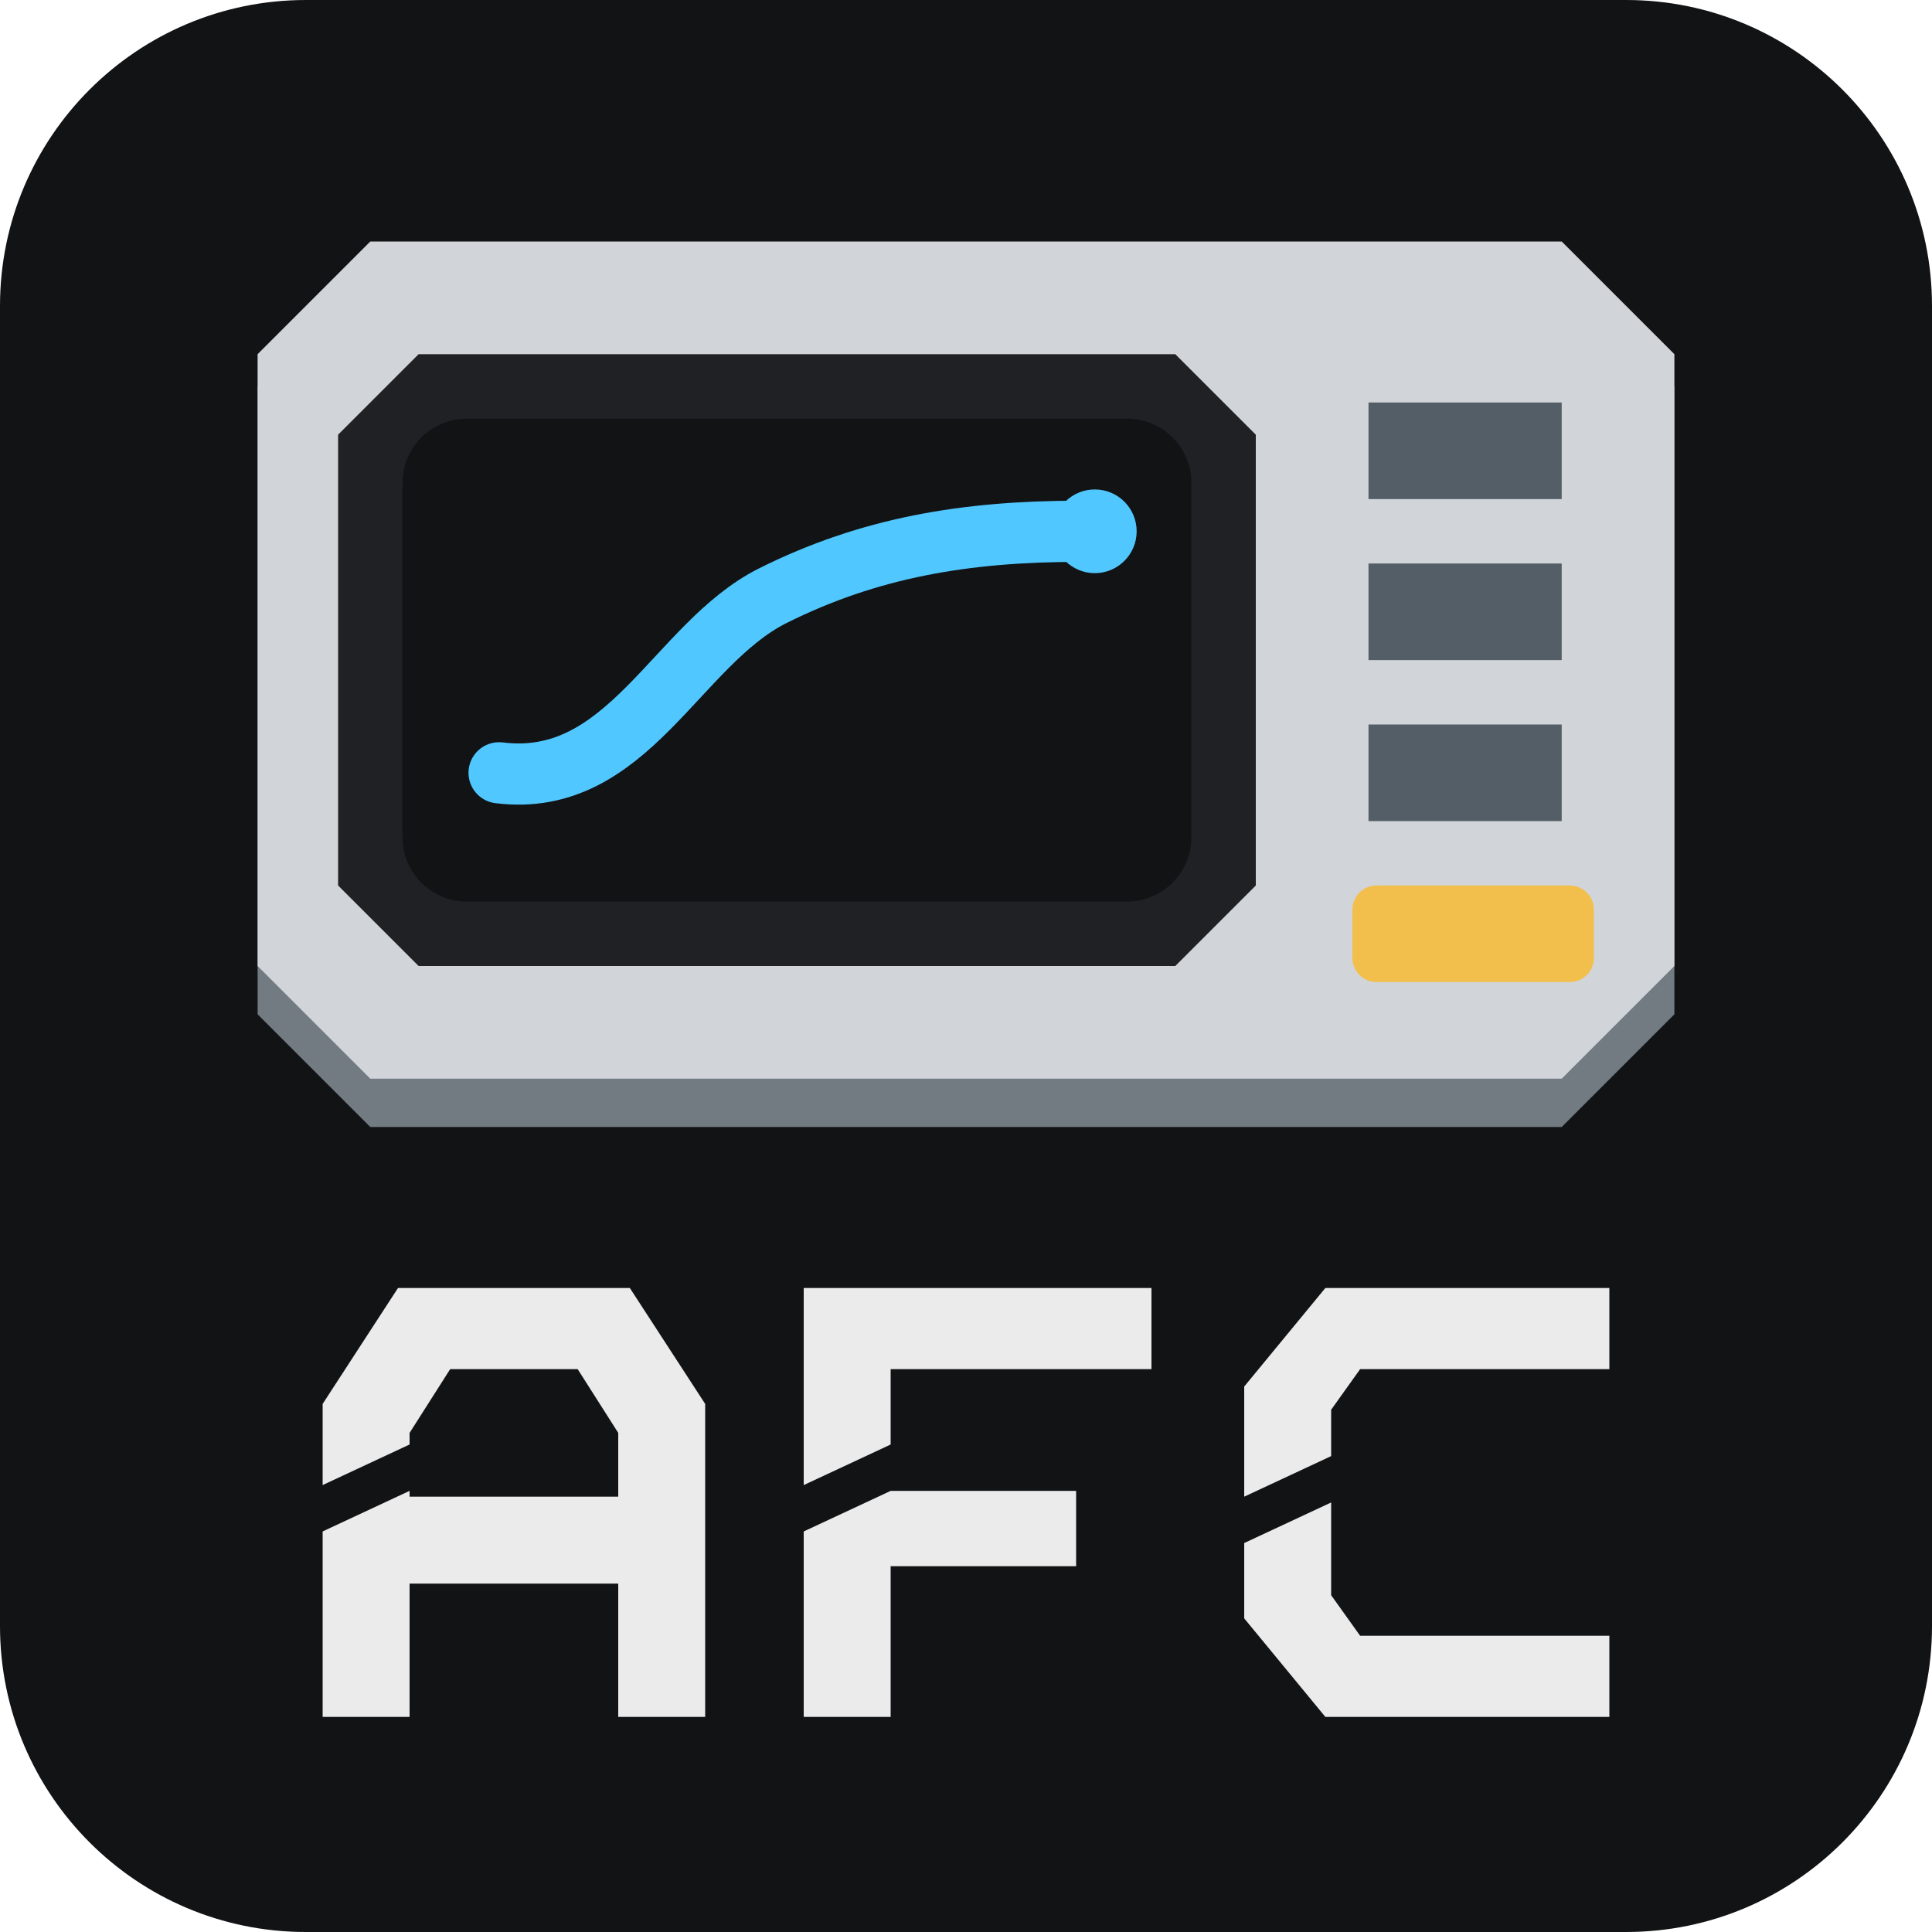
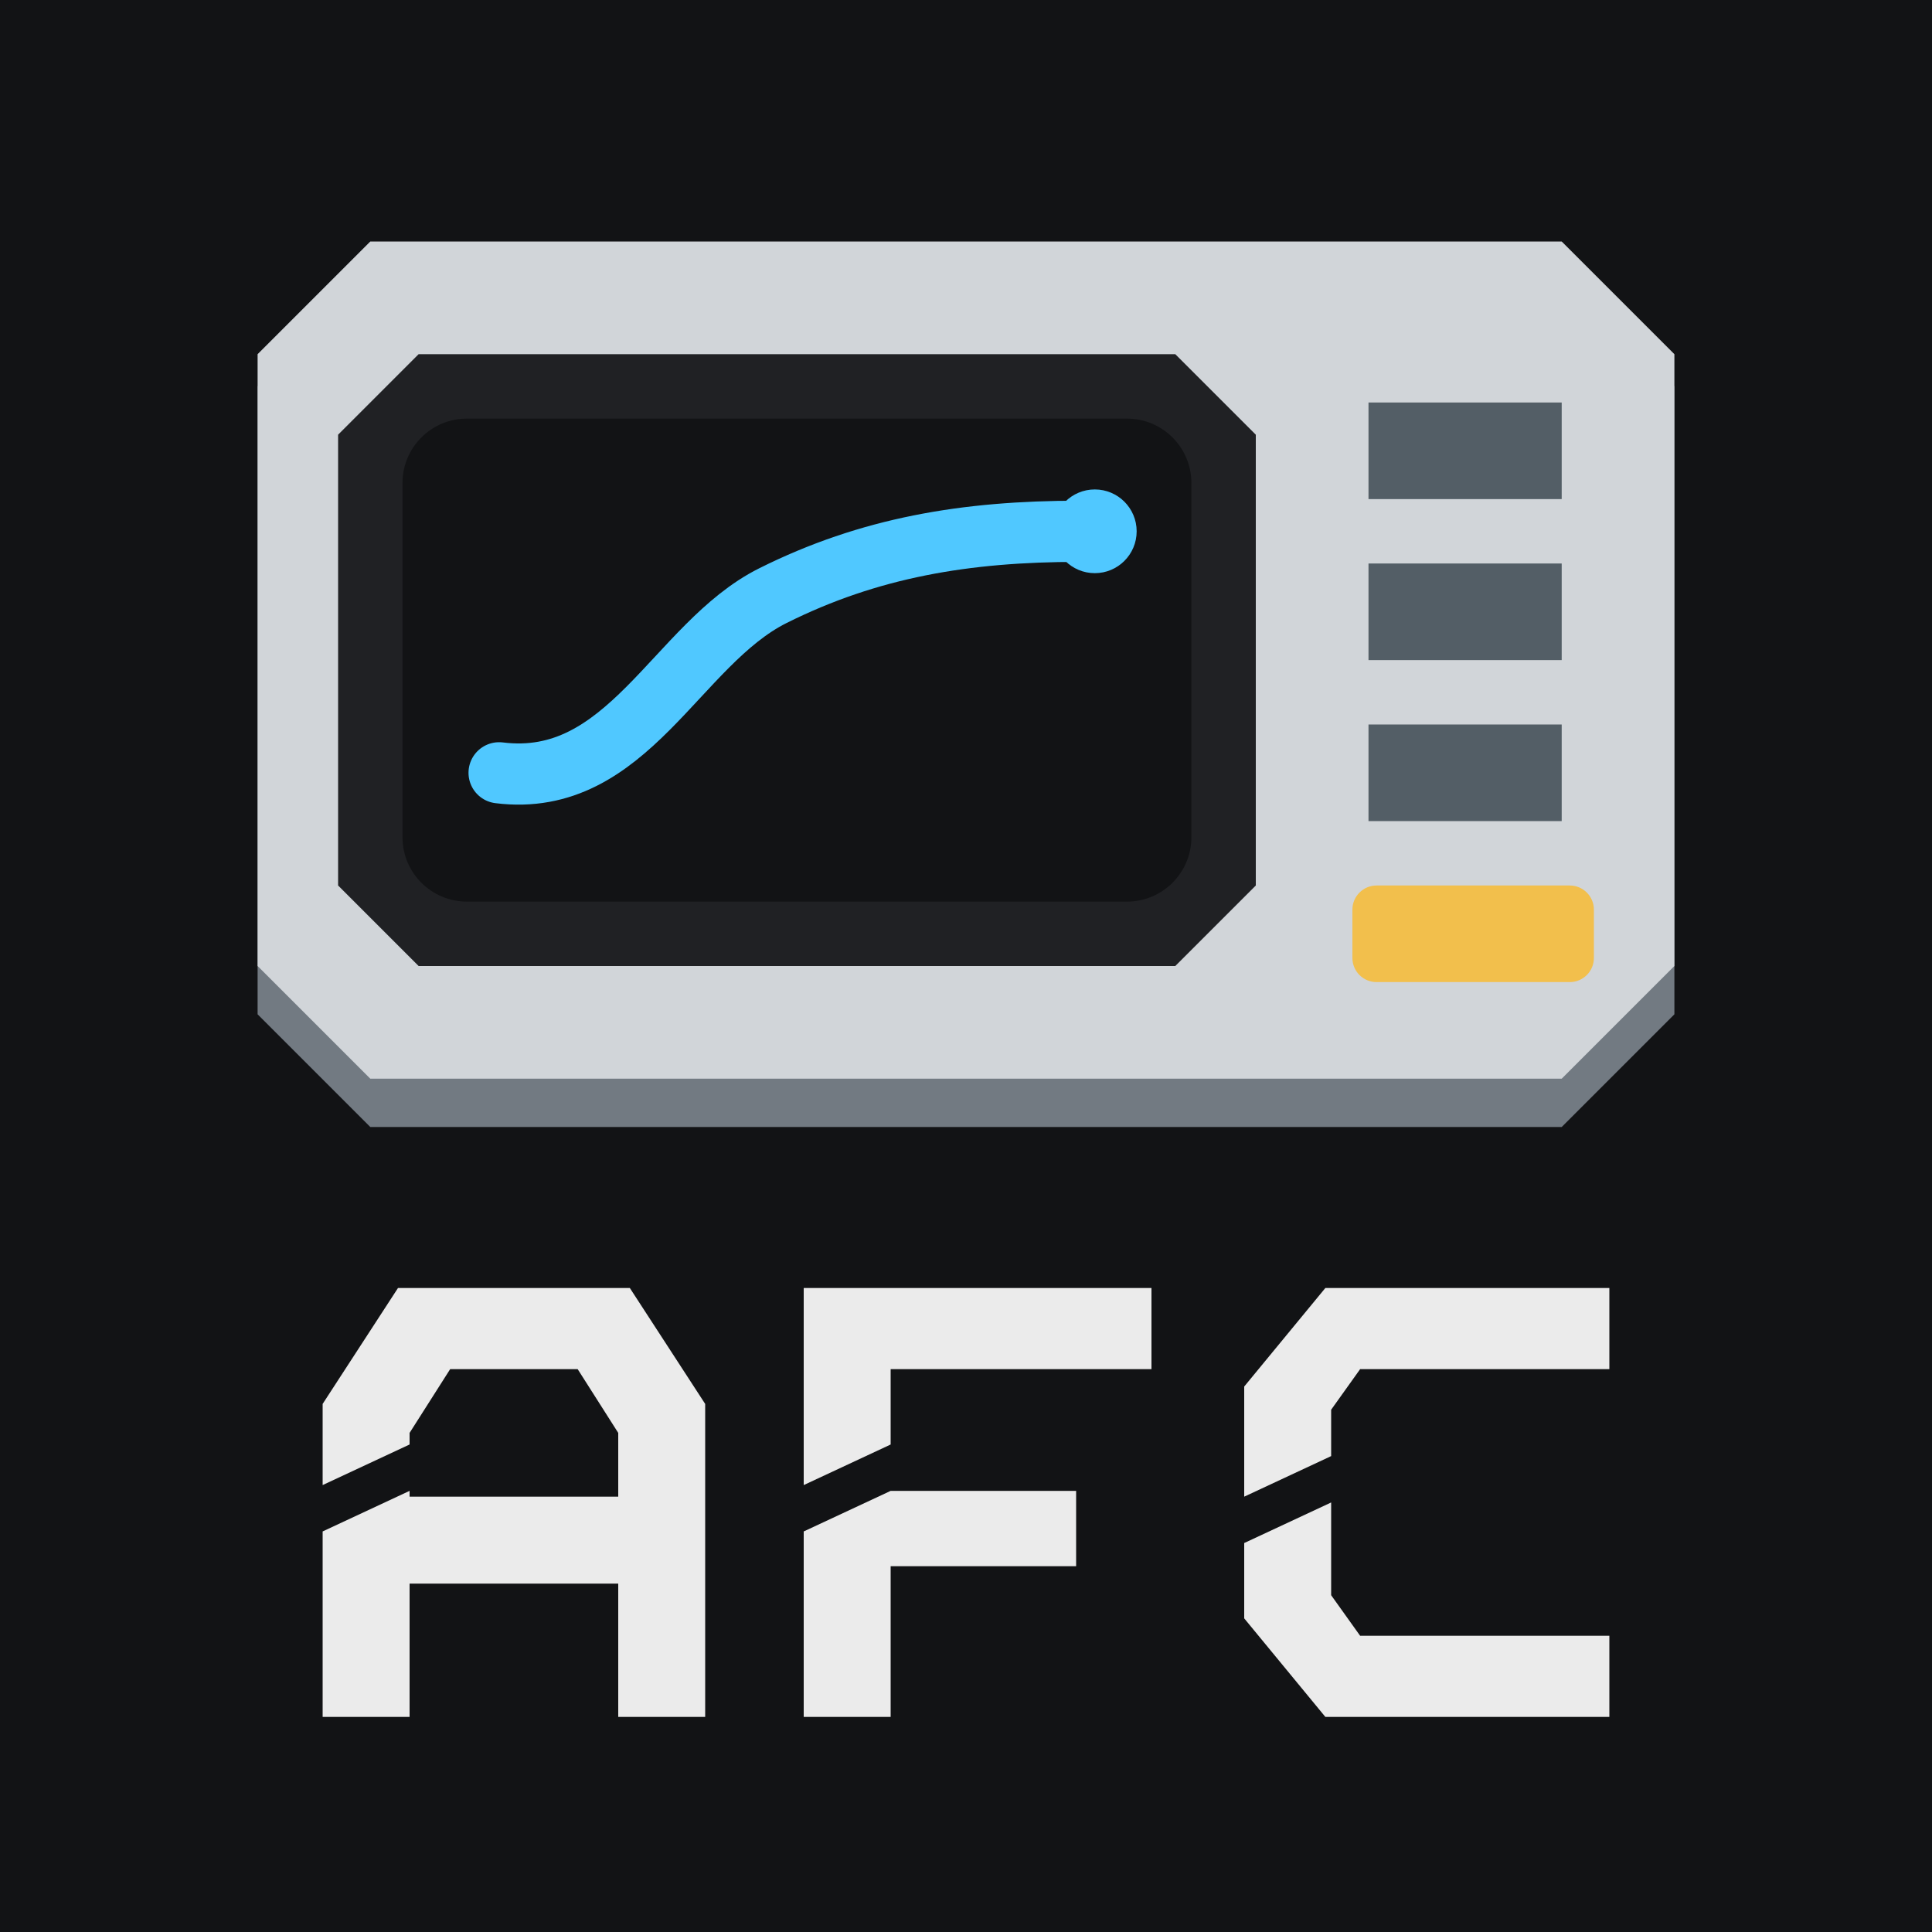
<svg xmlns="http://www.w3.org/2000/svg" width="240" height="240" viewBox="0 0 120 120" role="img" aria-labelledby="title description">
-   <rect id="tile" width="120" height="120" rx="19" fill="#121315" />
+   <rect id="tile" width="120" height="120" fill="#121315" />
  <g id="flight-terminal">
    <path d="M23 17H97L104 24V63L97 70H23L16 63V24Z" fill="#727A82" />
    <path d="M23 15H97L104 22V60L97 67H23L16 60V22Z" fill="#D1D5D9" />
    <path d="M26 22H73L78 27V55L73 60H26L21 55V27Z" fill="#202124" />
    <rect x="25" y="26" width="49" height="30" rx="4" fill="#121315" />
    <path d="M31 48C39 49 42 40 48 37S60 33 67 33" fill="none" stroke="#50C8FF" stroke-width="3.8" stroke-linecap="round" />
    <circle cx="68" cy="33" r="2.6" fill="#50C8FF" />
    <path d="M85 25H97V31H85Z M85 35H97V41H85Z M85 45H97V51H85Z" fill="#535E66" />
    <rect x="84" y="55" width="15" height="6" rx="1.5" fill="#F2BF4C" />
  </g>
  <g id="wordmark" transform="translate(20.04 80) scale(.36)" fill="#EBEBEB">
    <path d="M0 34V20L13 0H53L66 20V74H51V51H15V74H0V42L15 35V36H51V25L44 14H22L15 25V27Z" />
    <path transform="translate(83)" d="M0 0H60V14H15V27L0 34Z M0 42L15 35H47V48H15V74H0Z" />
    <path transform="translate(159)" d="M14 0H63V14H20L15 21V29L0 36V17Z M0 44L15 37V53L20 60H63V74H14L0 57Z" />
  </g>
</svg>
